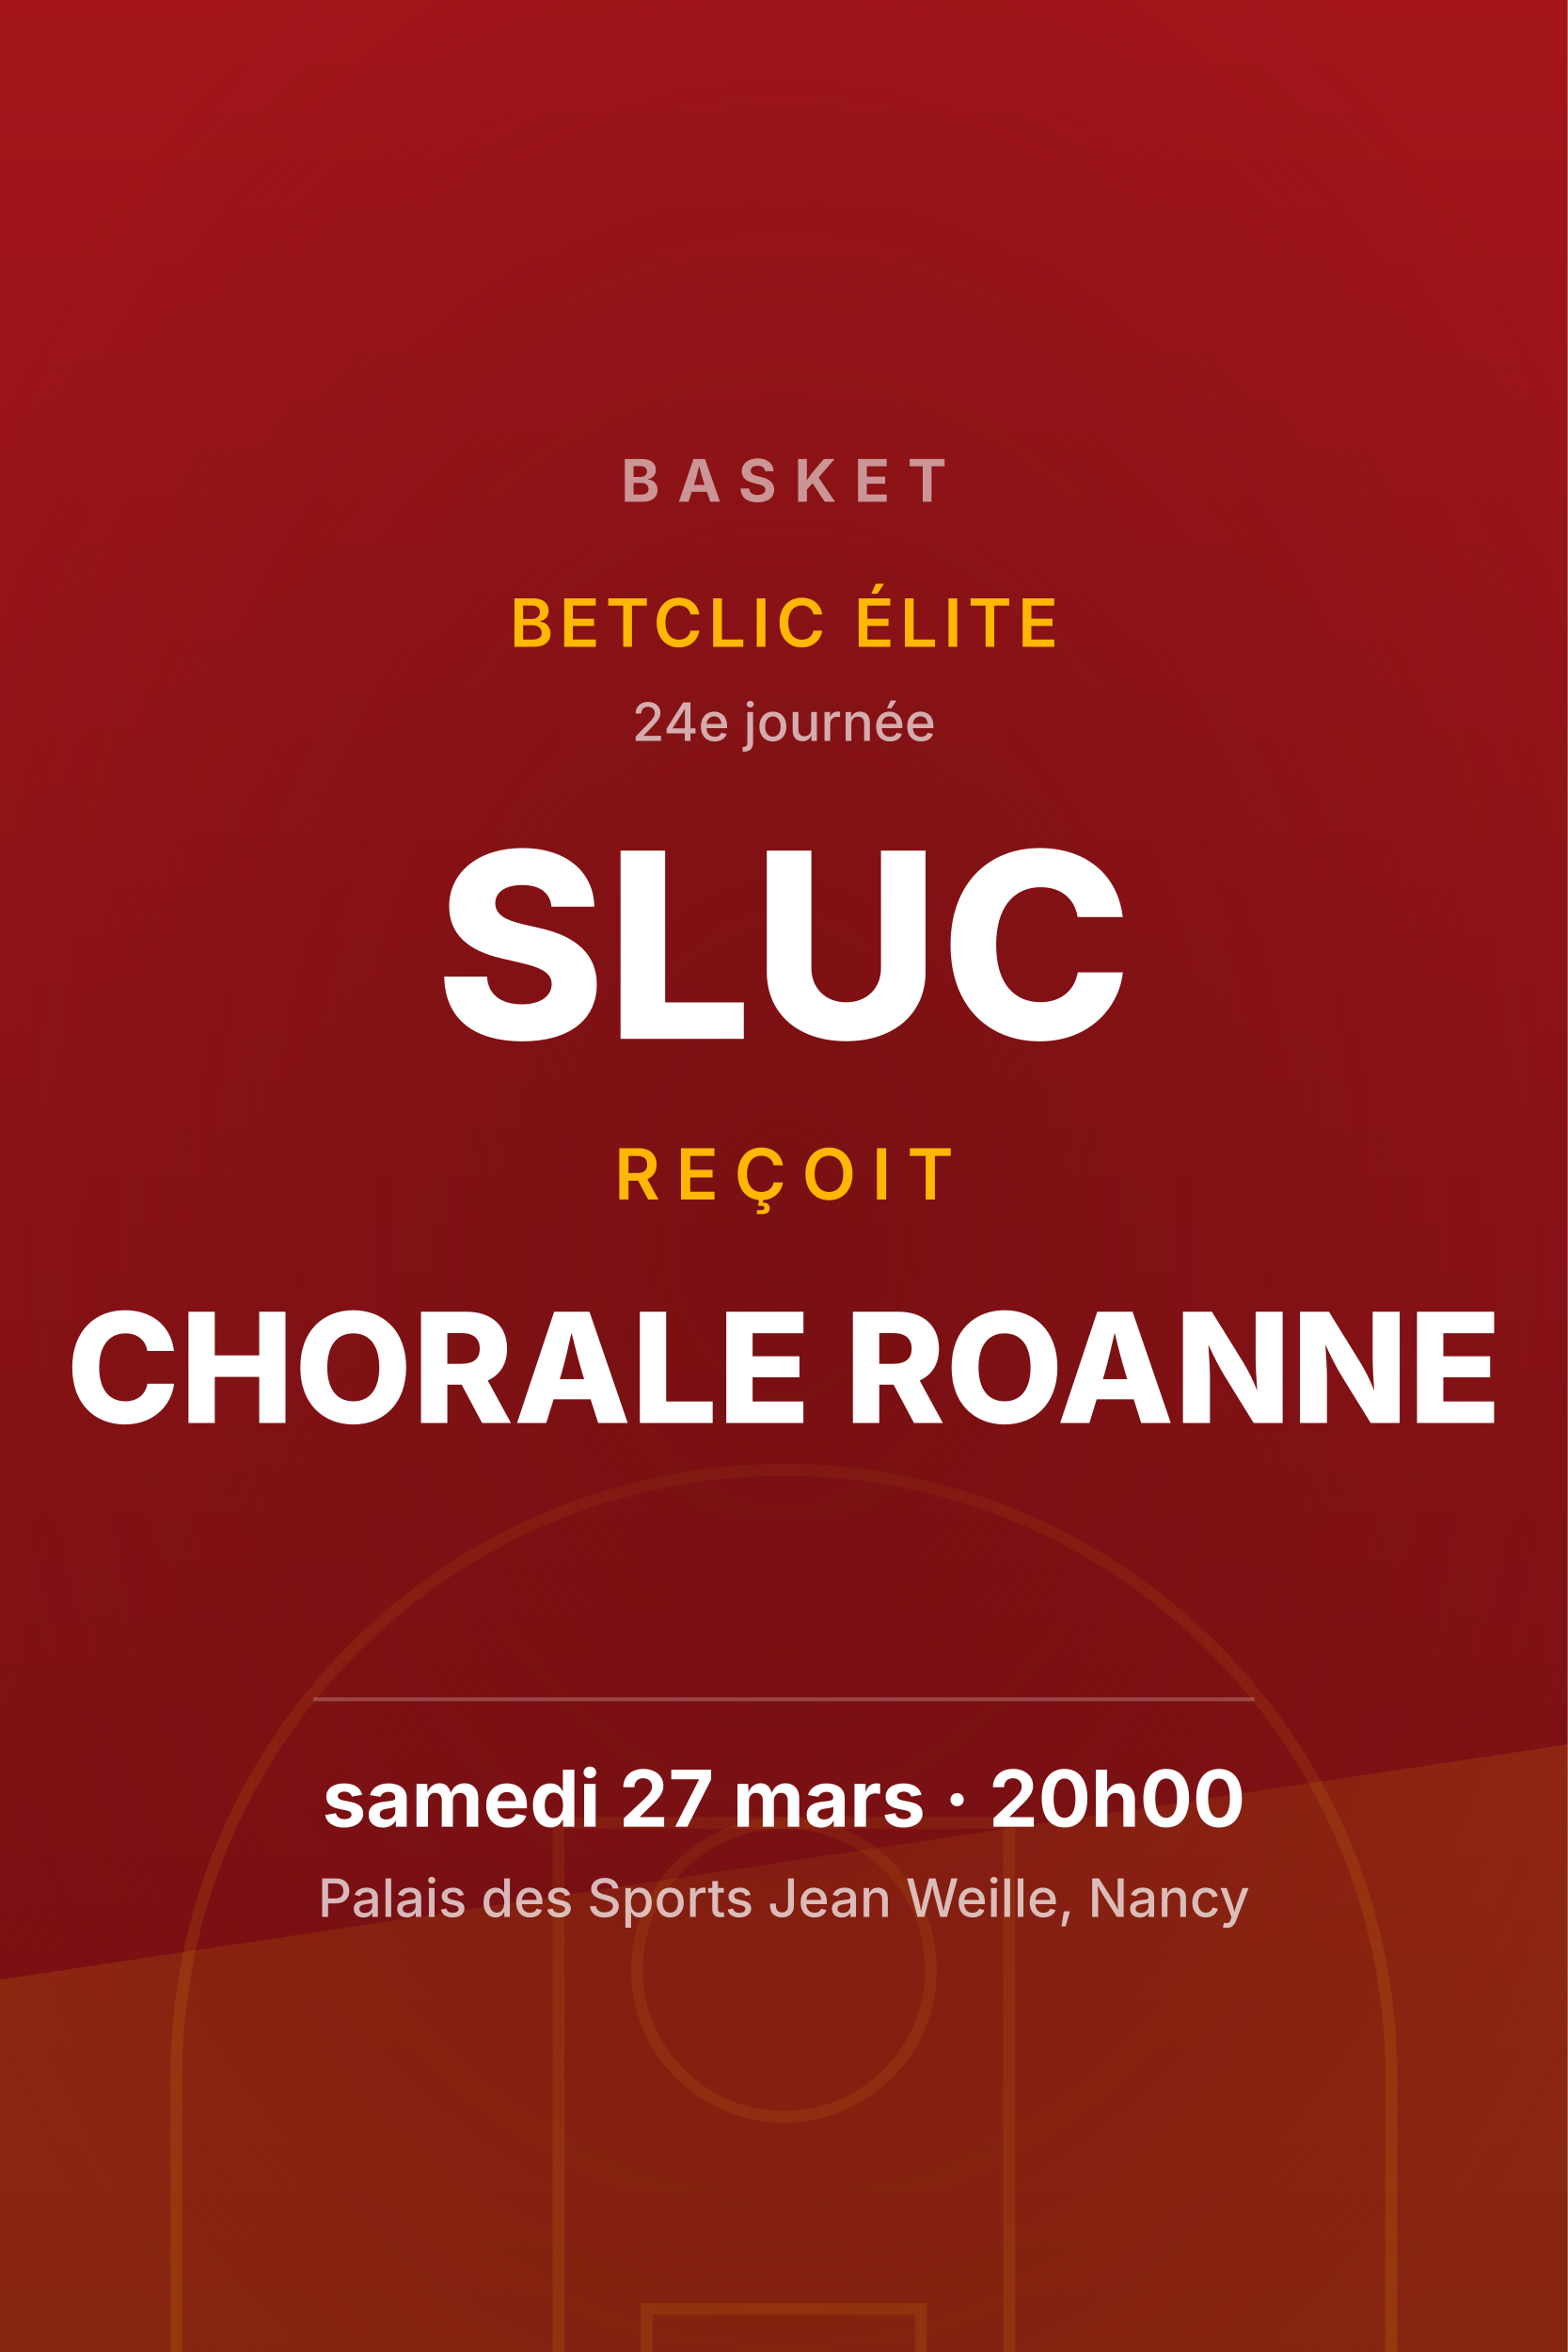
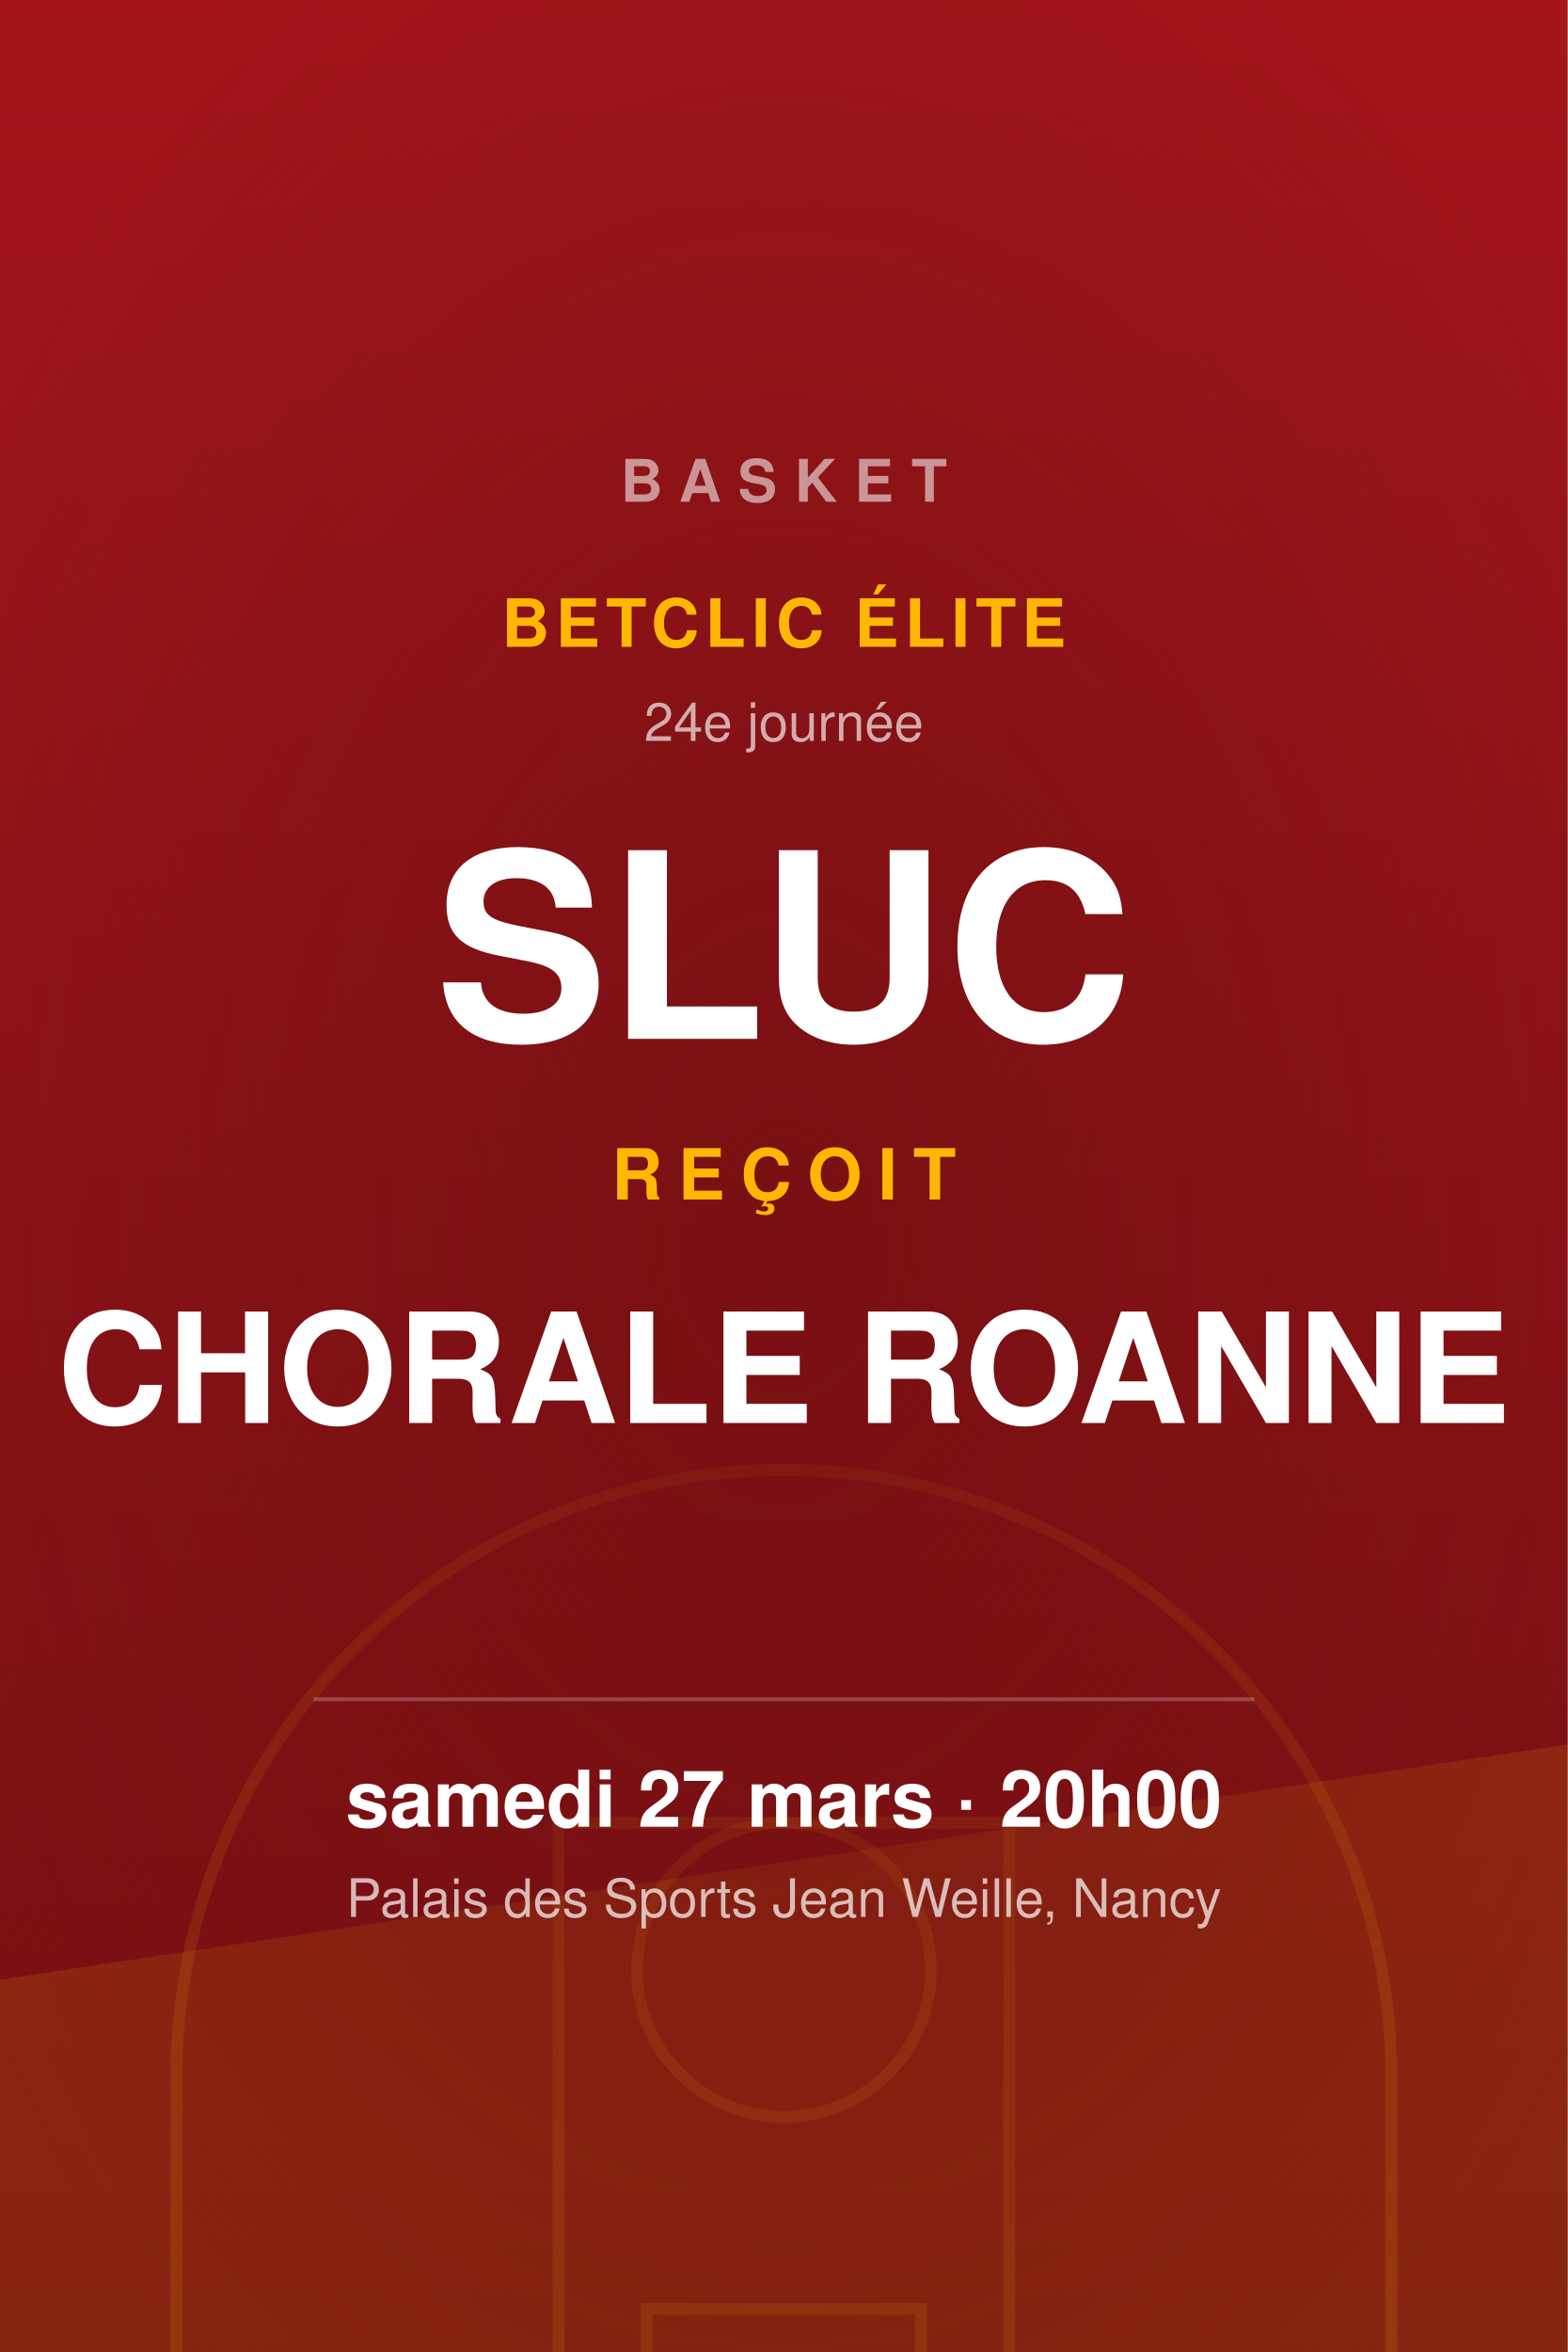
<svg xmlns="http://www.w3.org/2000/svg" viewBox="0 0 800 1200" width="800" height="1200" role="img" aria-label="SLUC reçoit Chorale Roanne">
  <defs>
    <linearGradient id="g" x1="0" y1="0" x2="0" y2="1">
      <stop offset="0" stop-color="#a4161a" />
      <stop offset="1" stop-color="#730f12" />
    </linearGradient>
    <radialGradient id="v" cx="50%" cy="52%" r="62%">
      <stop offset="0" stop-color="#730f12" stop-opacity=".72" />
      <stop offset="1" stop-color="#730f12" stop-opacity="0" />
    </radialGradient>
  </defs>
  <rect width="800" height="1200" fill="url(#g)" />
  <path d="M285 1200 V930 H515 V1200" fill="none" stroke="#ffb703" stroke-width="6" opacity=".13" />
  <path d="M400 930 a75 75 0 1 0 .1 0" fill="none" stroke="#ffb703" stroke-width="6" opacity=".13" />
  <path d="M90 1200 V1060 a310 310 0 0 1 620 0 V1200" fill="none" stroke="#ffb703" stroke-width="6" opacity=".13" />
  <path d="M330 1200 V1178 H470 V1200" fill="none" stroke="#ffb703" stroke-width="6" opacity=".13" />
  <path d="M0 1010 L800 890 L800 1200 L0 1200 Z" fill="#ffb703" opacity=".14" />
  <rect width="800" height="1200" fill="url(#v)" />
-   <g font-family="Inter, Helvetica Neue, Helvetica, Arial, sans-serif" text-anchor="middle">
+   <g font-family="'Sets Grotesk', 'Inter Tight', 'Helvetica Neue', Helvetica, Arial, sans-serif" text-anchor="middle">
    <text x="400" y="256" font-size="30" font-weight="700" fill="#ffffff" opacity=".55" letter-spacing="9">BASKET</text>
    <text x="400" y="330" font-size="34" font-weight="600" fill="#ffb703" letter-spacing="3">BETCLIC ÉLITE</text>
    <text x="400" y="378" font-size="27" font-weight="500" fill="#ffffff" opacity=".65">24e journée</text>
    <text x="400" y="530" font-size="132" font-weight="800" fill="#ffffff">SLUC</text>
    <text x="400" y="612" font-size="36" font-weight="600" fill="#ffb703" letter-spacing="8">REÇOIT</text>
    <text x="400" y="726" text-anchor="middle" font-size="78" font-weight="800" fill="#ffffff">CHORALE ROANNE</text>
    <rect x="160" y="866" width="480" height="2" fill="#ffffff" opacity=".22" />
    <text x="400" y="932" font-size="40" font-weight="700" fill="#ffffff">samedi 27 mars · 20h00</text>
    <text x="400" y="978" font-size="27" font-weight="500" fill="#ffffff" opacity=".7">Palais des Sports Jean Weille, Nancy</text>
  </g>
</svg>
